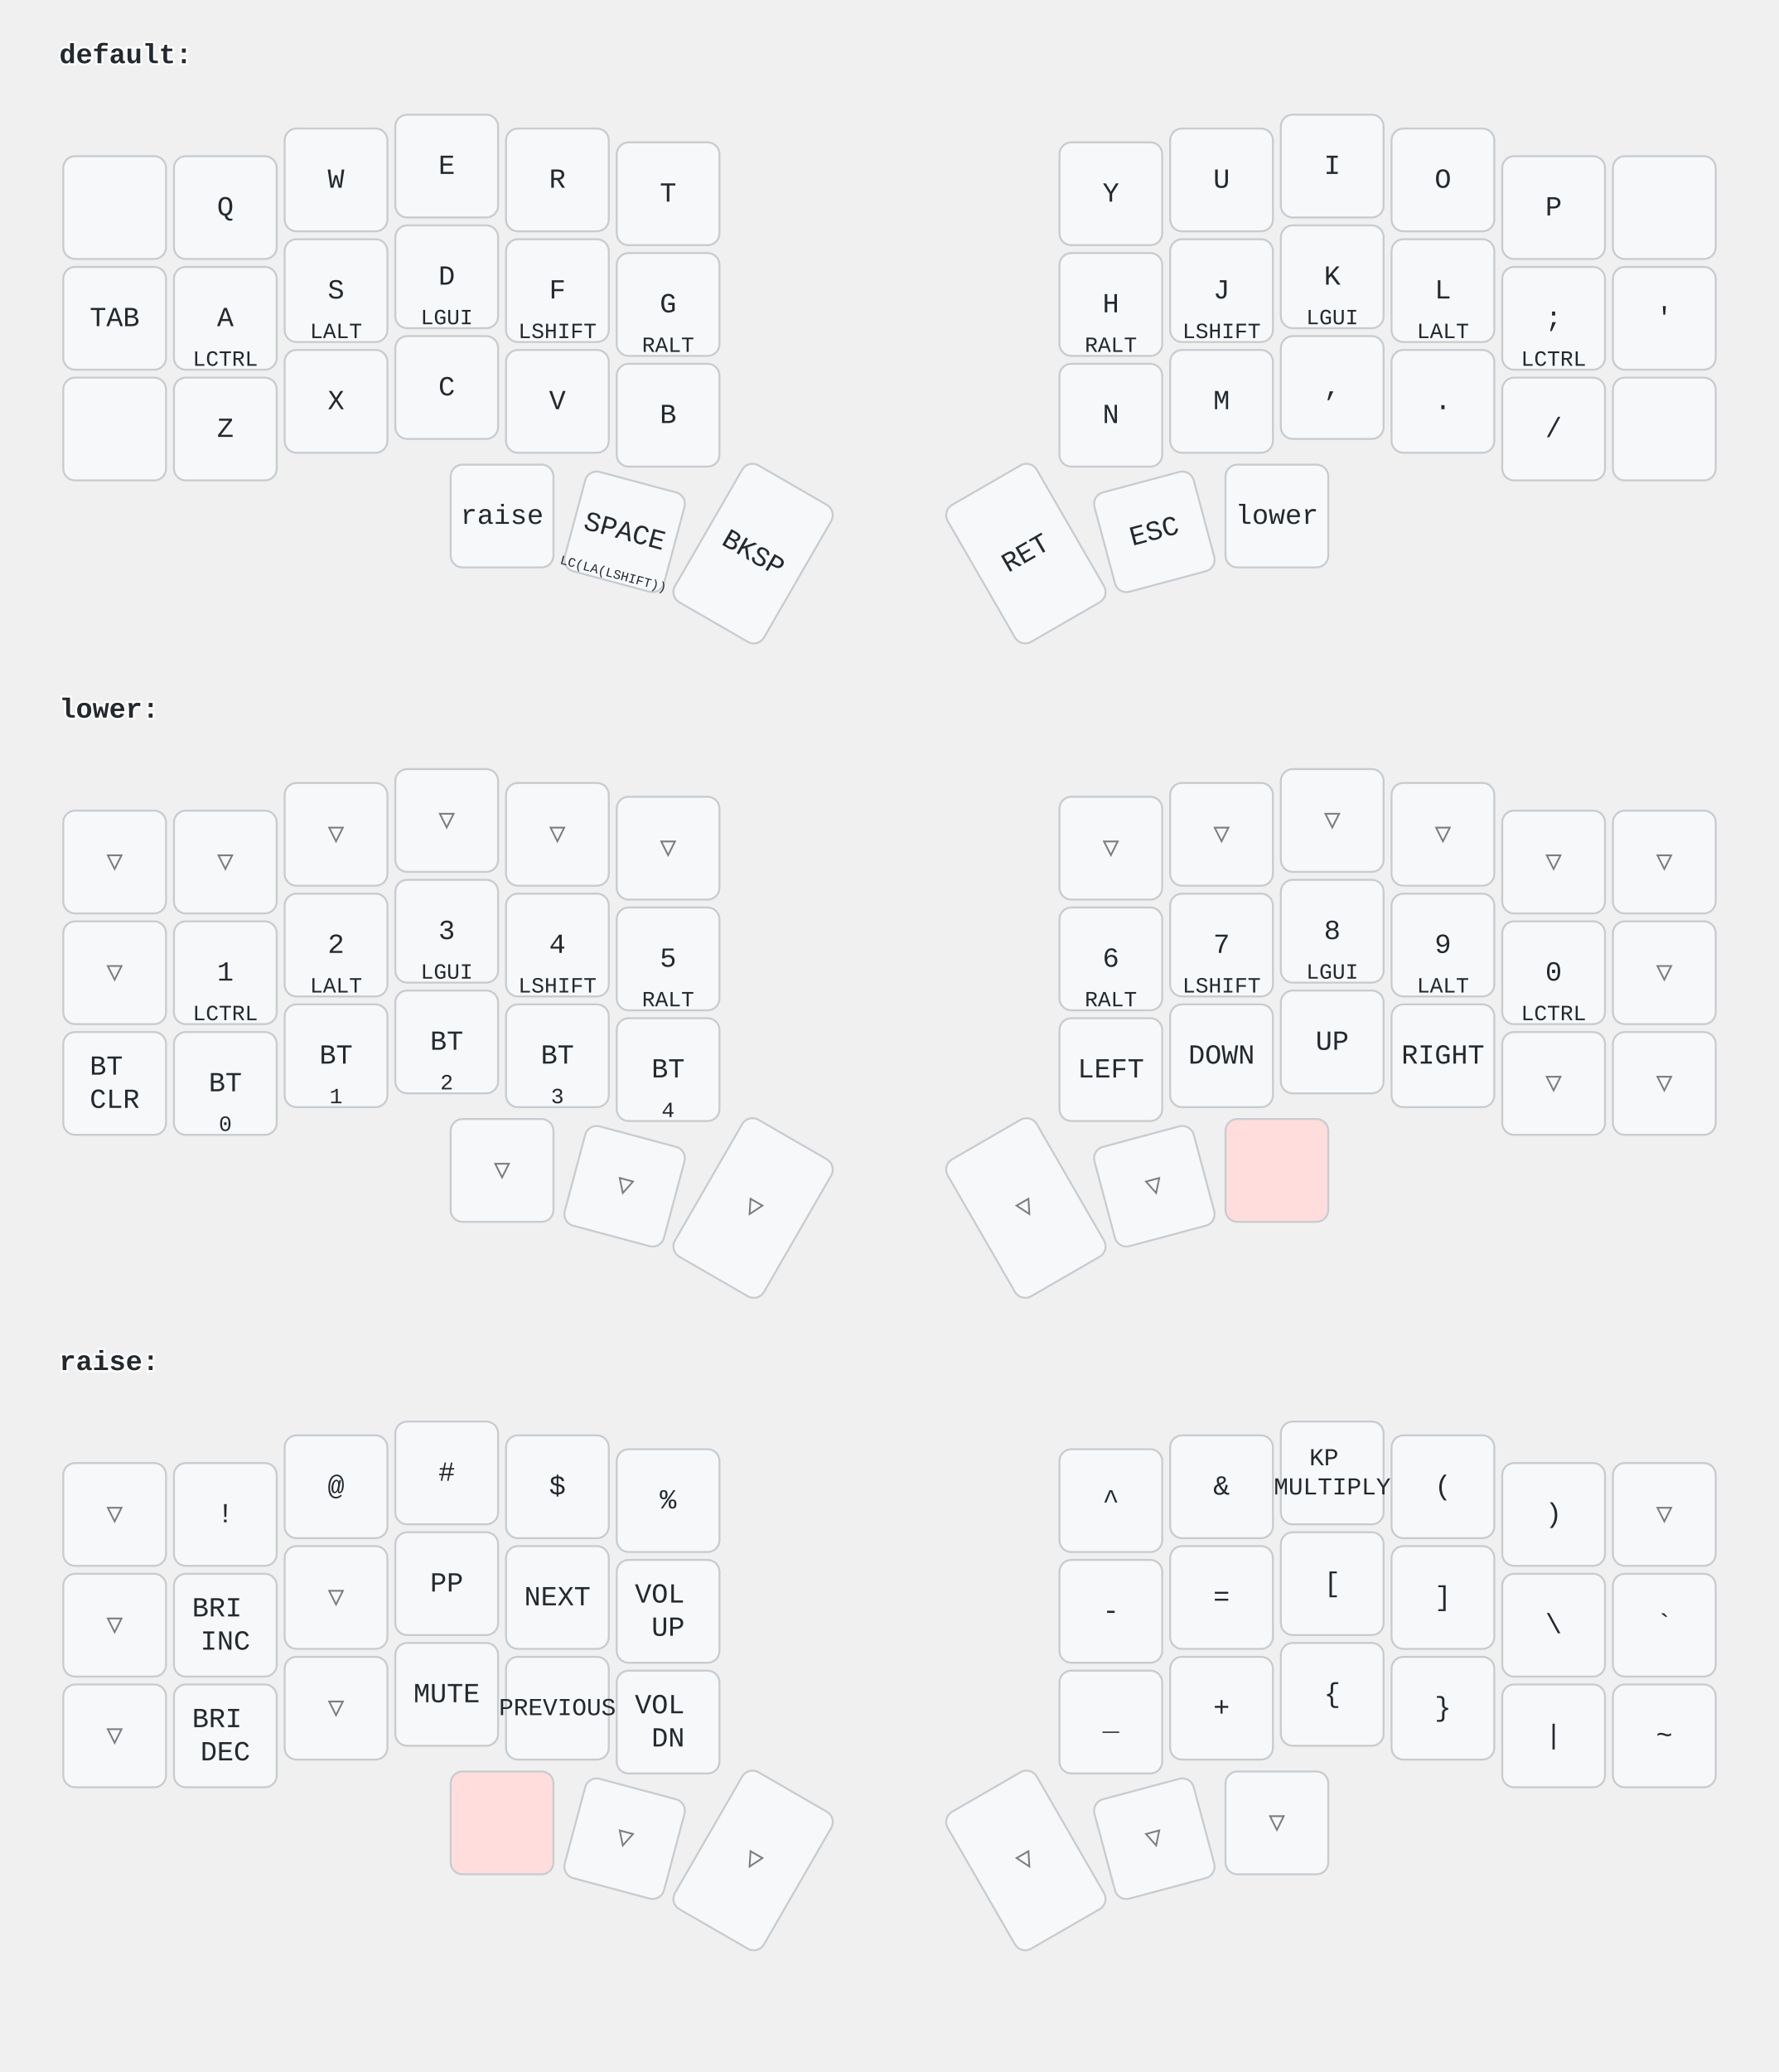
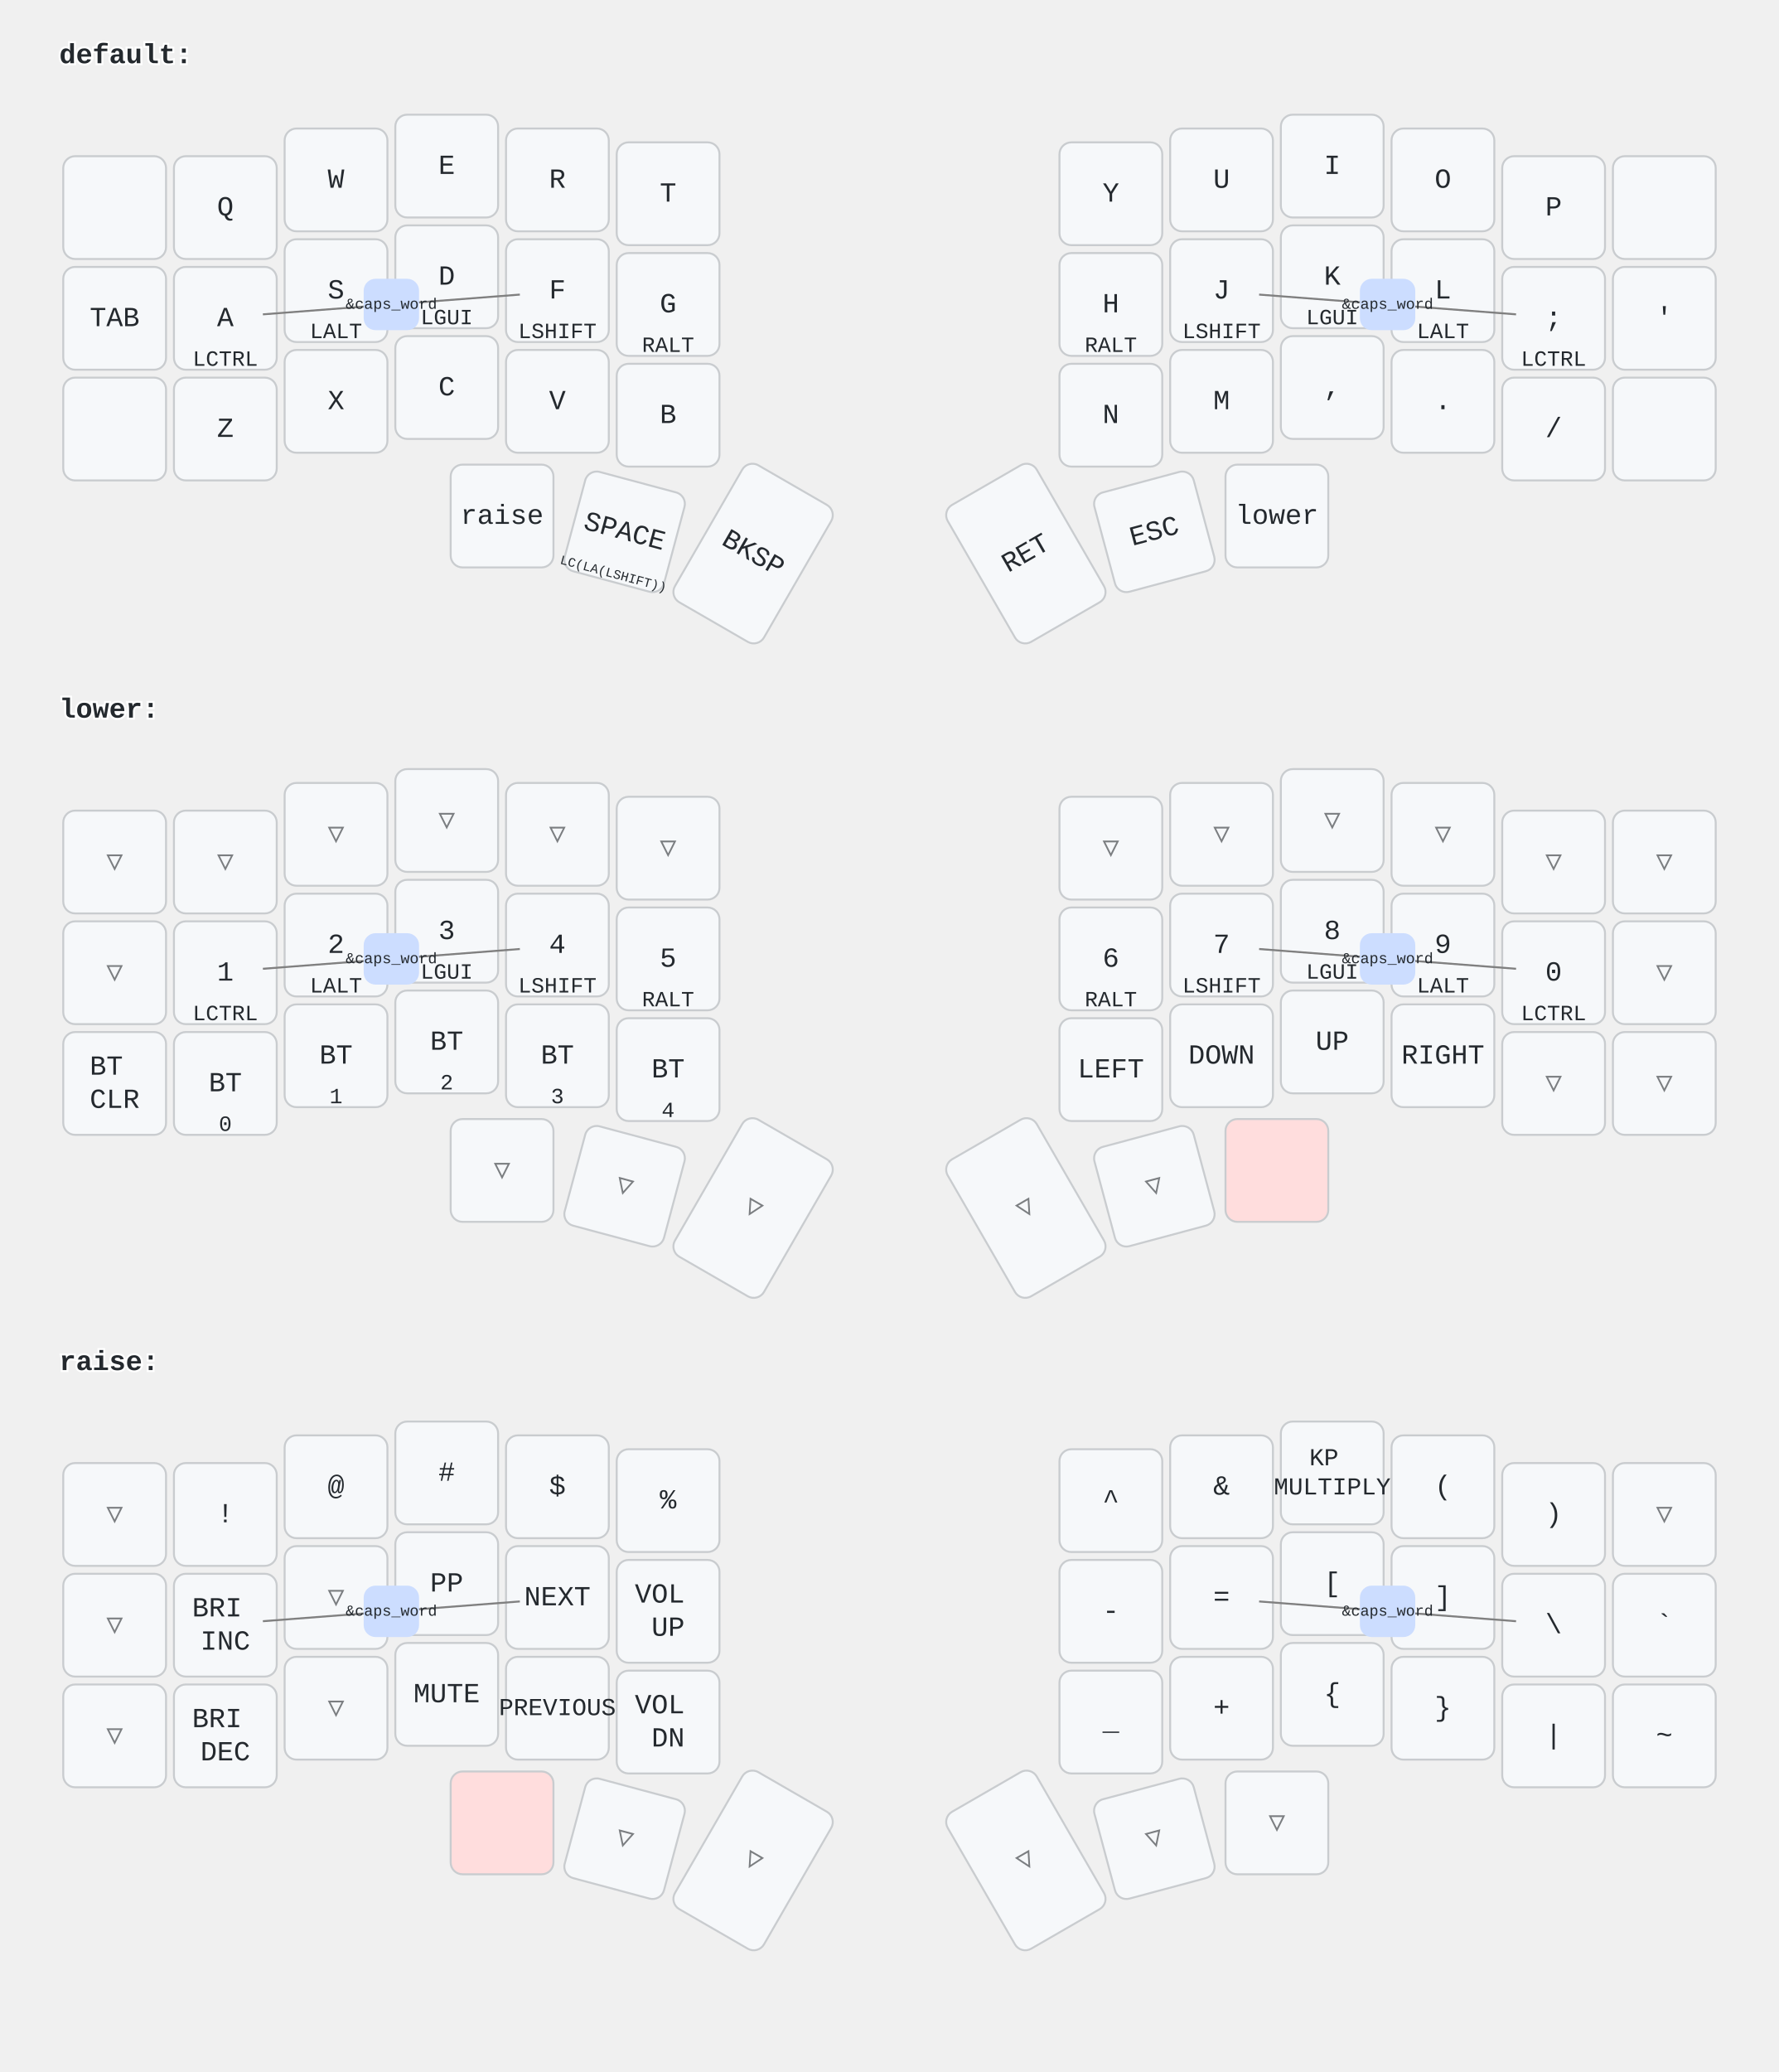
<svg xmlns="http://www.w3.org/2000/svg" width="900" height="1048" viewBox="0 0 900 1048" class="keymap">
  <style>/* inherit to force styles through use tags */
svg path {
    fill: inherit;
}

/* font and background color specifications */
svg.keymap {
    font-family: SFMono-Regular,Consolas,Liberation Mono,Menlo,monospace;
    font-size: 14px;
    font-kerning: normal;
    text-rendering: optimizeLegibility;
    fill: #24292e;
}

/* default key styling */
rect.key {
    fill: #f6f8fa;
    stroke: #c9cccf;
    stroke-width: 1;
}

/* default key side styling, only used is draw_key_sides is set */
rect.side {
    filter: brightness(90%);
}

/* color accent for combo boxes */
rect.combo, rect.combo-separate {
    fill: #cdf;
}

/* color accent for held keys */
rect.held, rect.combo.held {
    fill: #fdd;
}

/* color accent for ghost (optional) keys */
rect.ghost, rect.combo.ghost {
    stroke-dasharray: 4, 4;
    stroke-width: 2;
}

text {
    text-anchor: middle;
    dominant-baseline: middle;
}

/* styling for layer labels */
text.label {
    font-weight: bold;
    text-anchor: start;
    stroke: white;
    stroke-width: 2;
    paint-order: stroke;
}

/* styling for combo tap, and key hold/shifted label text */
text.combo, text.hold, text.shifted {
    font-size: 11px;
}

text.hold {
    text-anchor: middle;
    dominant-baseline: auto;
}

text.shifted {
    text-anchor: middle;
    dominant-baseline: hanging;
}

/* styling for hold/shifted label text in combo box */
text.combo.hold, text.combo.shifted {
    font-size: 8px;
}

/* lighter symbol for transparent keys */
text.trans {
    fill: #7b7e81;
}

/* styling for combo dendrons */
path.combo {
    stroke-width: 1;
    stroke: gray;
    fill: none;
}

/* Start Tabler Icons Cleanup */
/* cannot use height/width with glyphs */
.icon-tabler &gt; path {
    fill: inherit;
    stroke: inherit;
    stroke-width: 2;
}
/* hide tabler's default box */
.icon-tabler &gt; path[stroke="none"][fill="none"] {
    visibility: hidden;
}
/* End Tabler Icons Cleanup */
</style>
  <g transform="translate(30, 0)" class="layer-default">
    <text x="0" y="28" class="label">default:</text>
    <g transform="translate(0, 56)">
      <g transform="translate(28, 49)" class="key keypos-0">
        <rect rx="6" ry="6" x="-26" y="-26" width="52" height="52" class="key" />
      </g>
      <g transform="translate(84, 49)" class="key keypos-1">
        <rect rx="6" ry="6" x="-26" y="-26" width="52" height="52" class="key" />
        <text x="0" y="0" class="key tap">Q</text>
      </g>
      <g transform="translate(140, 35)" class="key keypos-2">
        <rect rx="6" ry="6" x="-26" y="-26" width="52" height="52" class="key" />
        <text x="0" y="0" class="key tap">W</text>
      </g>
      <g transform="translate(196, 28)" class="key keypos-3">
        <rect rx="6" ry="6" x="-26" y="-26" width="52" height="52" class="key" />
        <text x="0" y="0" class="key tap">E</text>
      </g>
      <g transform="translate(252, 35)" class="key keypos-4">
        <rect rx="6" ry="6" x="-26" y="-26" width="52" height="52" class="key" />
        <text x="0" y="0" class="key tap">R</text>
      </g>
      <g transform="translate(308, 42)" class="key keypos-5">
        <rect rx="6" ry="6" x="-26" y="-26" width="52" height="52" class="key" />
        <text x="0" y="0" class="key tap">T</text>
      </g>
      <g transform="translate(532, 42)" class="key keypos-6">
        <rect rx="6" ry="6" x="-26" y="-26" width="52" height="52" class="key" />
        <text x="0" y="0" class="key tap">Y</text>
      </g>
      <g transform="translate(588, 35)" class="key keypos-7">
        <rect rx="6" ry="6" x="-26" y="-26" width="52" height="52" class="key" />
        <text x="0" y="0" class="key tap">U</text>
      </g>
      <g transform="translate(644, 28)" class="key keypos-8">
        <rect rx="6" ry="6" x="-26" y="-26" width="52" height="52" class="key" />
        <text x="0" y="0" class="key tap">I</text>
      </g>
      <g transform="translate(700, 35)" class="key keypos-9">
        <rect rx="6" ry="6" x="-26" y="-26" width="52" height="52" class="key" />
        <text x="0" y="0" class="key tap">O</text>
      </g>
      <g transform="translate(756, 49)" class="key keypos-10">
        <rect rx="6" ry="6" x="-26" y="-26" width="52" height="52" class="key" />
        <text x="0" y="0" class="key tap">P</text>
      </g>
      <g transform="translate(812, 49)" class="key keypos-11">
        <rect rx="6" ry="6" x="-26" y="-26" width="52" height="52" class="key" />
      </g>
      <g transform="translate(28, 105)" class="key keypos-12">
        <rect rx="6" ry="6" x="-26" y="-26" width="52" height="52" class="key" />
        <text x="0" y="0" class="key tap">TAB</text>
      </g>
      <g transform="translate(84, 105)" class="key keypos-13">
        <rect rx="6" ry="6" x="-26" y="-26" width="52" height="52" class="key" />
        <text x="0" y="0" class="key tap">A</text>
        <text x="0" y="24" class="key hold">LCTRL</text>
      </g>
      <g transform="translate(140, 91)" class="key keypos-14">
        <rect rx="6" ry="6" x="-26" y="-26" width="52" height="52" class="key" />
        <text x="0" y="0" class="key tap">S</text>
        <text x="0" y="24" class="key hold">LALT</text>
      </g>
      <g transform="translate(196, 84)" class="key keypos-15">
        <rect rx="6" ry="6" x="-26" y="-26" width="52" height="52" class="key" />
        <text x="0" y="0" class="key tap">D</text>
        <text x="0" y="24" class="key hold">LGUI</text>
      </g>
      <g transform="translate(252, 91)" class="key keypos-16">
        <rect rx="6" ry="6" x="-26" y="-26" width="52" height="52" class="key" />
        <text x="0" y="0" class="key tap">F</text>
        <text x="0" y="24" class="key hold">LSHIFT</text>
      </g>
      <g transform="translate(308, 98)" class="key keypos-17">
        <rect rx="6" ry="6" x="-26" y="-26" width="52" height="52" class="key" />
        <text x="0" y="0" class="key tap">G</text>
        <text x="0" y="24" class="key hold">RALT</text>
      </g>
      <g transform="translate(532, 98)" class="key keypos-18">
        <rect rx="6" ry="6" x="-26" y="-26" width="52" height="52" class="key" />
        <text x="0" y="0" class="key tap">H</text>
        <text x="0" y="24" class="key hold">RALT</text>
      </g>
      <g transform="translate(588, 91)" class="key keypos-19">
        <rect rx="6" ry="6" x="-26" y="-26" width="52" height="52" class="key" />
        <text x="0" y="0" class="key tap">J</text>
        <text x="0" y="24" class="key hold">LSHIFT</text>
      </g>
      <g transform="translate(644, 84)" class="key keypos-20">
        <rect rx="6" ry="6" x="-26" y="-26" width="52" height="52" class="key" />
        <text x="0" y="0" class="key tap">K</text>
        <text x="0" y="24" class="key hold">LGUI</text>
      </g>
      <g transform="translate(700, 91)" class="key keypos-21">
        <rect rx="6" ry="6" x="-26" y="-26" width="52" height="52" class="key" />
        <text x="0" y="0" class="key tap">L</text>
        <text x="0" y="24" class="key hold">LALT</text>
      </g>
      <g transform="translate(756, 105)" class="key keypos-22">
        <rect rx="6" ry="6" x="-26" y="-26" width="52" height="52" class="key" />
        <text x="0" y="0" class="key tap">;</text>
        <text x="0" y="24" class="key hold">LCTRL</text>
      </g>
      <g transform="translate(812, 105)" class="key keypos-23">
        <rect rx="6" ry="6" x="-26" y="-26" width="52" height="52" class="key" />
        <text x="0" y="0" class="key tap">'</text>
      </g>
      <g transform="translate(28, 161)" class="key keypos-24">
        <rect rx="6" ry="6" x="-26" y="-26" width="52" height="52" class="key" />
      </g>
      <g transform="translate(84, 161)" class="key keypos-25">
        <rect rx="6" ry="6" x="-26" y="-26" width="52" height="52" class="key" />
        <text x="0" y="0" class="key tap">Z</text>
      </g>
      <g transform="translate(140, 147)" class="key keypos-26">
        <rect rx="6" ry="6" x="-26" y="-26" width="52" height="52" class="key" />
        <text x="0" y="0" class="key tap">X</text>
      </g>
      <g transform="translate(196, 140)" class="key keypos-27">
        <rect rx="6" ry="6" x="-26" y="-26" width="52" height="52" class="key" />
        <text x="0" y="0" class="key tap">C</text>
      </g>
      <g transform="translate(252, 147)" class="key keypos-28">
        <rect rx="6" ry="6" x="-26" y="-26" width="52" height="52" class="key" />
        <text x="0" y="0" class="key tap">V</text>
      </g>
      <g transform="translate(308, 154)" class="key keypos-29">
        <rect rx="6" ry="6" x="-26" y="-26" width="52" height="52" class="key" />
        <text x="0" y="0" class="key tap">B</text>
      </g>
      <g transform="translate(532, 154)" class="key keypos-30">
        <rect rx="6" ry="6" x="-26" y="-26" width="52" height="52" class="key" />
        <text x="0" y="0" class="key tap">N</text>
      </g>
      <g transform="translate(588, 147)" class="key keypos-31">
        <rect rx="6" ry="6" x="-26" y="-26" width="52" height="52" class="key" />
        <text x="0" y="0" class="key tap">M</text>
      </g>
      <g transform="translate(644, 140)" class="key keypos-32">
        <rect rx="6" ry="6" x="-26" y="-26" width="52" height="52" class="key" />
        <text x="0" y="0" class="key tap">,</text>
      </g>
      <g transform="translate(700, 147)" class="key keypos-33">
        <rect rx="6" ry="6" x="-26" y="-26" width="52" height="52" class="key" />
        <text x="0" y="0" class="key tap">.</text>
      </g>
      <g transform="translate(756, 161)" class="key keypos-34">
        <rect rx="6" ry="6" x="-26" y="-26" width="52" height="52" class="key" />
        <text x="0" y="0" class="key tap">/</text>
      </g>
      <g transform="translate(812, 161)" class="key keypos-35">
        <rect rx="6" ry="6" x="-26" y="-26" width="52" height="52" class="key" />
      </g>
      <g transform="translate(224, 205)" class="key keypos-36">
        <rect rx="6" ry="6" x="-26" y="-26" width="52" height="52" class="key" />
        <text x="0" y="0" class="key tap">raise</text>
      </g>
      <g transform="translate(286, 213) rotate(15.0)" class="key keypos-37">
        <rect rx="6" ry="6" x="-26" y="-26" width="52" height="52" class="key" />
        <text x="0" y="0" class="key tap">SPACE</text>
        <text x="0" y="24" class="key hold">
          <tspan style="font-size: 60%">LC(LA(LSHIFT))</tspan>
        </text>
      </g>
      <g transform="translate(351, 224) rotate(30.0)" class="key keypos-38">
        <rect rx="6" ry="6" x="-26" y="-40" width="52" height="80" class="key" />
        <text x="0" y="0" class="key tap">BKSP</text>
      </g>
      <g transform="translate(489, 224) rotate(-30.0)" class="key keypos-39">
        <rect rx="6" ry="6" x="-26" y="-40" width="52" height="80" class="key" />
        <text x="0" y="0" class="key tap">RET</text>
      </g>
      <g transform="translate(554, 213) rotate(-15.0)" class="key keypos-40">
        <rect rx="6" ry="6" x="-26" y="-26" width="52" height="52" class="key" />
        <text x="0" y="0" class="key tap">ESC</text>
      </g>
      <g transform="translate(616, 205)" class="key keypos-41">
        <rect rx="6" ry="6" x="-26" y="-26" width="52" height="52" class="key" />
        <text x="0" y="0" class="key tap">lower</text>
      </g>
+       <g class="combo combopos-0">
+         <path d="M168,98 l65,-5" class="combo" />
+         <path d="M168,98 l-65,5" class="combo" />
+         <rect rx="6" ry="6" x="154" y="85" width="28" height="26" class="combo" />
+         <text x="168" y="98" class="combo tap">
+           <tspan style="font-size: 70%">&amp;caps_word</tspan>
+         </text>
+       </g>
+       <g class="combo combopos-1">
+         <path d="M672,98 l-65,-5" class="combo" />
+         <path d="M672,98 l65,5" class="combo" />
+         <rect rx="6" ry="6" x="658" y="85" width="28" height="26" class="combo" />
+         <text x="672" y="98" class="combo tap">
+           <tspan style="font-size: 70%">&amp;caps_word</tspan>
+         </text>
+       </g>
    </g>
  </g>
  <g transform="translate(30, 331)" class="layer-lower">
    <text x="0" y="28" class="label">lower:</text>
    <g transform="translate(0, 56)">
      <g transform="translate(28, 49)" class="key trans keypos-0">
        <rect rx="6" ry="6" x="-26" y="-26" width="52" height="52" class="key trans" />
        <text x="0" y="0" class="key trans tap">▽</text>
      </g>
      <g transform="translate(84, 49)" class="key trans keypos-1">
        <rect rx="6" ry="6" x="-26" y="-26" width="52" height="52" class="key trans" />
        <text x="0" y="0" class="key trans tap">▽</text>
      </g>
      <g transform="translate(140, 35)" class="key trans keypos-2">
        <rect rx="6" ry="6" x="-26" y="-26" width="52" height="52" class="key trans" />
        <text x="0" y="0" class="key trans tap">▽</text>
      </g>
      <g transform="translate(196, 28)" class="key trans keypos-3">
        <rect rx="6" ry="6" x="-26" y="-26" width="52" height="52" class="key trans" />
        <text x="0" y="0" class="key trans tap">▽</text>
      </g>
      <g transform="translate(252, 35)" class="key trans keypos-4">
        <rect rx="6" ry="6" x="-26" y="-26" width="52" height="52" class="key trans" />
        <text x="0" y="0" class="key trans tap">▽</text>
      </g>
      <g transform="translate(308, 42)" class="key trans keypos-5">
        <rect rx="6" ry="6" x="-26" y="-26" width="52" height="52" class="key trans" />
        <text x="0" y="0" class="key trans tap">▽</text>
      </g>
      <g transform="translate(532, 42)" class="key trans keypos-6">
        <rect rx="6" ry="6" x="-26" y="-26" width="52" height="52" class="key trans" />
        <text x="0" y="0" class="key trans tap">▽</text>
      </g>
      <g transform="translate(588, 35)" class="key trans keypos-7">
        <rect rx="6" ry="6" x="-26" y="-26" width="52" height="52" class="key trans" />
        <text x="0" y="0" class="key trans tap">▽</text>
      </g>
      <g transform="translate(644, 28)" class="key trans keypos-8">
        <rect rx="6" ry="6" x="-26" y="-26" width="52" height="52" class="key trans" />
        <text x="0" y="0" class="key trans tap">▽</text>
      </g>
      <g transform="translate(700, 35)" class="key trans keypos-9">
        <rect rx="6" ry="6" x="-26" y="-26" width="52" height="52" class="key trans" />
        <text x="0" y="0" class="key trans tap">▽</text>
      </g>
      <g transform="translate(756, 49)" class="key trans keypos-10">
        <rect rx="6" ry="6" x="-26" y="-26" width="52" height="52" class="key trans" />
        <text x="0" y="0" class="key trans tap">▽</text>
      </g>
      <g transform="translate(812, 49)" class="key trans keypos-11">
        <rect rx="6" ry="6" x="-26" y="-26" width="52" height="52" class="key trans" />
        <text x="0" y="0" class="key trans tap">▽</text>
      </g>
      <g transform="translate(28, 105)" class="key trans keypos-12">
        <rect rx="6" ry="6" x="-26" y="-26" width="52" height="52" class="key trans" />
        <text x="0" y="0" class="key trans tap">▽</text>
      </g>
      <g transform="translate(84, 105)" class="key keypos-13">
        <rect rx="6" ry="6" x="-26" y="-26" width="52" height="52" class="key" />
        <text x="0" y="0" class="key tap">1</text>
        <text x="0" y="24" class="key hold">LCTRL</text>
      </g>
      <g transform="translate(140, 91)" class="key keypos-14">
        <rect rx="6" ry="6" x="-26" y="-26" width="52" height="52" class="key" />
        <text x="0" y="0" class="key tap">2</text>
        <text x="0" y="24" class="key hold">LALT</text>
      </g>
      <g transform="translate(196, 84)" class="key keypos-15">
        <rect rx="6" ry="6" x="-26" y="-26" width="52" height="52" class="key" />
        <text x="0" y="0" class="key tap">3</text>
        <text x="0" y="24" class="key hold">LGUI</text>
      </g>
      <g transform="translate(252, 91)" class="key keypos-16">
        <rect rx="6" ry="6" x="-26" y="-26" width="52" height="52" class="key" />
        <text x="0" y="0" class="key tap">4</text>
        <text x="0" y="24" class="key hold">LSHIFT</text>
      </g>
      <g transform="translate(308, 98)" class="key keypos-17">
        <rect rx="6" ry="6" x="-26" y="-26" width="52" height="52" class="key" />
        <text x="0" y="0" class="key tap">5</text>
        <text x="0" y="24" class="key hold">RALT</text>
      </g>
      <g transform="translate(532, 98)" class="key keypos-18">
        <rect rx="6" ry="6" x="-26" y="-26" width="52" height="52" class="key" />
        <text x="0" y="0" class="key tap">6</text>
        <text x="0" y="24" class="key hold">RALT</text>
      </g>
      <g transform="translate(588, 91)" class="key keypos-19">
        <rect rx="6" ry="6" x="-26" y="-26" width="52" height="52" class="key" />
        <text x="0" y="0" class="key tap">7</text>
        <text x="0" y="24" class="key hold">LSHIFT</text>
      </g>
      <g transform="translate(644, 84)" class="key keypos-20">
        <rect rx="6" ry="6" x="-26" y="-26" width="52" height="52" class="key" />
        <text x="0" y="0" class="key tap">8</text>
        <text x="0" y="24" class="key hold">LGUI</text>
      </g>
      <g transform="translate(700, 91)" class="key keypos-21">
        <rect rx="6" ry="6" x="-26" y="-26" width="52" height="52" class="key" />
        <text x="0" y="0" class="key tap">9</text>
        <text x="0" y="24" class="key hold">LALT</text>
      </g>
      <g transform="translate(756, 105)" class="key keypos-22">
        <rect rx="6" ry="6" x="-26" y="-26" width="52" height="52" class="key" />
        <text x="0" y="0" class="key tap">0</text>
        <text x="0" y="24" class="key hold">LCTRL</text>
      </g>
      <g transform="translate(812, 105)" class="key trans keypos-23">
        <rect rx="6" ry="6" x="-26" y="-26" width="52" height="52" class="key trans" />
        <text x="0" y="0" class="key trans tap">▽</text>
      </g>
      <g transform="translate(28, 161)" class="key keypos-24">
        <rect rx="6" ry="6" x="-26" y="-26" width="52" height="52" class="key" />
        <text x="0" y="0" class="key tap">
          <tspan x="0" dy="-0.6em">BT</tspan>
          <tspan x="0" dy="1.2em">CLR</tspan>
        </text>
      </g>
      <g transform="translate(84, 161)" class="key keypos-25">
        <rect rx="6" ry="6" x="-26" y="-26" width="52" height="52" class="key" />
        <text x="0" y="0" class="key tap">BT</text>
        <text x="0" y="24" class="key hold">0</text>
      </g>
      <g transform="translate(140, 147)" class="key keypos-26">
        <rect rx="6" ry="6" x="-26" y="-26" width="52" height="52" class="key" />
        <text x="0" y="0" class="key tap">BT</text>
        <text x="0" y="24" class="key hold">1</text>
      </g>
      <g transform="translate(196, 140)" class="key keypos-27">
        <rect rx="6" ry="6" x="-26" y="-26" width="52" height="52" class="key" />
        <text x="0" y="0" class="key tap">BT</text>
        <text x="0" y="24" class="key hold">2</text>
      </g>
      <g transform="translate(252, 147)" class="key keypos-28">
        <rect rx="6" ry="6" x="-26" y="-26" width="52" height="52" class="key" />
        <text x="0" y="0" class="key tap">BT</text>
        <text x="0" y="24" class="key hold">3</text>
      </g>
      <g transform="translate(308, 154)" class="key keypos-29">
        <rect rx="6" ry="6" x="-26" y="-26" width="52" height="52" class="key" />
        <text x="0" y="0" class="key tap">BT</text>
        <text x="0" y="24" class="key hold">4</text>
      </g>
      <g transform="translate(532, 154)" class="key keypos-30">
        <rect rx="6" ry="6" x="-26" y="-26" width="52" height="52" class="key" />
        <text x="0" y="0" class="key tap">LEFT</text>
      </g>
      <g transform="translate(588, 147)" class="key keypos-31">
        <rect rx="6" ry="6" x="-26" y="-26" width="52" height="52" class="key" />
        <text x="0" y="0" class="key tap">DOWN</text>
      </g>
      <g transform="translate(644, 140)" class="key keypos-32">
        <rect rx="6" ry="6" x="-26" y="-26" width="52" height="52" class="key" />
        <text x="0" y="0" class="key tap">UP</text>
      </g>
      <g transform="translate(700, 147)" class="key keypos-33">
        <rect rx="6" ry="6" x="-26" y="-26" width="52" height="52" class="key" />
        <text x="0" y="0" class="key tap">RIGHT</text>
      </g>
      <g transform="translate(756, 161)" class="key trans keypos-34">
        <rect rx="6" ry="6" x="-26" y="-26" width="52" height="52" class="key trans" />
        <text x="0" y="0" class="key trans tap">▽</text>
      </g>
      <g transform="translate(812, 161)" class="key trans keypos-35">
        <rect rx="6" ry="6" x="-26" y="-26" width="52" height="52" class="key trans" />
        <text x="0" y="0" class="key trans tap">▽</text>
      </g>
      <g transform="translate(224, 205)" class="key trans keypos-36">
        <rect rx="6" ry="6" x="-26" y="-26" width="52" height="52" class="key trans" />
        <text x="0" y="0" class="key trans tap">▽</text>
      </g>
      <g transform="translate(286, 213) rotate(15.0)" class="key trans keypos-37">
        <rect rx="6" ry="6" x="-26" y="-26" width="52" height="52" class="key trans" />
        <text x="0" y="0" class="key trans tap">▽</text>
      </g>
      <g transform="translate(351, 224) rotate(30.0)" class="key trans keypos-38">
        <rect rx="6" ry="6" x="-26" y="-40" width="52" height="80" class="key trans" />
        <text x="0" y="0" class="key trans tap">▽</text>
      </g>
      <g transform="translate(489, 224) rotate(-30.0)" class="key trans keypos-39">
        <rect rx="6" ry="6" x="-26" y="-40" width="52" height="80" class="key trans" />
        <text x="0" y="0" class="key trans tap">▽</text>
      </g>
      <g transform="translate(554, 213) rotate(-15.0)" class="key trans keypos-40">
        <rect rx="6" ry="6" x="-26" y="-26" width="52" height="52" class="key trans" />
        <text x="0" y="0" class="key trans tap">▽</text>
      </g>
      <g transform="translate(616, 205)" class="key held keypos-41">
        <rect rx="6" ry="6" x="-26" y="-26" width="52" height="52" class="key held" />
      </g>
+       <g class="combo combopos-0">
+         <path d="M168,98 l65,-5" class="combo" />
+         <path d="M168,98 l-65,5" class="combo" />
+         <rect rx="6" ry="6" x="154" y="85" width="28" height="26" class="combo" />
+         <text x="168" y="98" class="combo tap">
+           <tspan style="font-size: 70%">&amp;caps_word</tspan>
+         </text>
+       </g>
+       <g class="combo combopos-1">
+         <path d="M672,98 l-65,-5" class="combo" />
+         <path d="M672,98 l65,5" class="combo" />
+         <rect rx="6" ry="6" x="658" y="85" width="28" height="26" class="combo" />
+         <text x="672" y="98" class="combo tap">
+           <tspan style="font-size: 70%">&amp;caps_word</tspan>
+         </text>
+       </g>
    </g>
  </g>
  <g transform="translate(30, 661)" class="layer-raise">
    <text x="0" y="28" class="label">raise:</text>
    <g transform="translate(0, 56)">
      <g transform="translate(28, 49)" class="key trans keypos-0">
        <rect rx="6" ry="6" x="-26" y="-26" width="52" height="52" class="key trans" />
        <text x="0" y="0" class="key trans tap">▽</text>
      </g>
      <g transform="translate(84, 49)" class="key keypos-1">
        <rect rx="6" ry="6" x="-26" y="-26" width="52" height="52" class="key" />
        <text x="0" y="0" class="key tap">!</text>
      </g>
      <g transform="translate(140, 35)" class="key keypos-2">
        <rect rx="6" ry="6" x="-26" y="-26" width="52" height="52" class="key" />
        <text x="0" y="0" class="key tap">@</text>
      </g>
      <g transform="translate(196, 28)" class="key keypos-3">
        <rect rx="6" ry="6" x="-26" y="-26" width="52" height="52" class="key" />
        <text x="0" y="0" class="key tap">#</text>
      </g>
      <g transform="translate(252, 35)" class="key keypos-4">
        <rect rx="6" ry="6" x="-26" y="-26" width="52" height="52" class="key" />
        <text x="0" y="0" class="key tap">$</text>
      </g>
      <g transform="translate(308, 42)" class="key keypos-5">
        <rect rx="6" ry="6" x="-26" y="-26" width="52" height="52" class="key" />
        <text x="0" y="0" class="key tap">%</text>
      </g>
      <g transform="translate(532, 42)" class="key keypos-6">
        <rect rx="6" ry="6" x="-26" y="-26" width="52" height="52" class="key" />
        <text x="0" y="0" class="key tap">^</text>
      </g>
      <g transform="translate(588, 35)" class="key keypos-7">
        <rect rx="6" ry="6" x="-26" y="-26" width="52" height="52" class="key" />
        <text x="0" y="0" class="key tap">&amp;</text>
      </g>
      <g transform="translate(644, 28)" class="key keypos-8">
        <rect rx="6" ry="6" x="-26" y="-26" width="52" height="52" class="key" />
        <text x="0" y="0" class="key tap">
          <tspan x="0" dy="-0.6em" style="font-size: 88%">KP</tspan>
          <tspan x="0" dy="1.2em" style="font-size: 88%">MULTIPLY</tspan>
        </text>
      </g>
      <g transform="translate(700, 35)" class="key keypos-9">
        <rect rx="6" ry="6" x="-26" y="-26" width="52" height="52" class="key" />
        <text x="0" y="0" class="key tap">(</text>
      </g>
      <g transform="translate(756, 49)" class="key keypos-10">
        <rect rx="6" ry="6" x="-26" y="-26" width="52" height="52" class="key" />
        <text x="0" y="0" class="key tap">)</text>
      </g>
      <g transform="translate(812, 49)" class="key trans keypos-11">
        <rect rx="6" ry="6" x="-26" y="-26" width="52" height="52" class="key trans" />
        <text x="0" y="0" class="key trans tap">▽</text>
      </g>
      <g transform="translate(28, 105)" class="key trans keypos-12">
        <rect rx="6" ry="6" x="-26" y="-26" width="52" height="52" class="key trans" />
        <text x="0" y="0" class="key trans tap">▽</text>
      </g>
      <g transform="translate(84, 105)" class="key keypos-13">
        <rect rx="6" ry="6" x="-26" y="-26" width="52" height="52" class="key" />
        <text x="0" y="0" class="key tap">
          <tspan x="0" dy="-0.6em">BRI</tspan>
          <tspan x="0" dy="1.2em">INC</tspan>
        </text>
      </g>
      <g transform="translate(140, 91)" class="key trans keypos-14">
        <rect rx="6" ry="6" x="-26" y="-26" width="52" height="52" class="key trans" />
        <text x="0" y="0" class="key trans tap">▽</text>
      </g>
      <g transform="translate(196, 84)" class="key keypos-15">
        <rect rx="6" ry="6" x="-26" y="-26" width="52" height="52" class="key" />
        <text x="0" y="0" class="key tap">PP</text>
      </g>
      <g transform="translate(252, 91)" class="key keypos-16">
        <rect rx="6" ry="6" x="-26" y="-26" width="52" height="52" class="key" />
        <text x="0" y="0" class="key tap">NEXT</text>
      </g>
      <g transform="translate(308, 98)" class="key keypos-17">
        <rect rx="6" ry="6" x="-26" y="-26" width="52" height="52" class="key" />
        <text x="0" y="0" class="key tap">
          <tspan x="0" dy="-0.6em">VOL</tspan>
          <tspan x="0" dy="1.2em">UP</tspan>
        </text>
      </g>
      <g transform="translate(532, 98)" class="key keypos-18">
        <rect rx="6" ry="6" x="-26" y="-26" width="52" height="52" class="key" />
        <text x="0" y="0" class="key tap">-</text>
      </g>
      <g transform="translate(588, 91)" class="key keypos-19">
        <rect rx="6" ry="6" x="-26" y="-26" width="52" height="52" class="key" />
        <text x="0" y="0" class="key tap">=</text>
      </g>
      <g transform="translate(644, 84)" class="key keypos-20">
        <rect rx="6" ry="6" x="-26" y="-26" width="52" height="52" class="key" />
        <text x="0" y="0" class="key tap">[</text>
      </g>
      <g transform="translate(700, 91)" class="key keypos-21">
        <rect rx="6" ry="6" x="-26" y="-26" width="52" height="52" class="key" />
        <text x="0" y="0" class="key tap">]</text>
      </g>
      <g transform="translate(756, 105)" class="key keypos-22">
        <rect rx="6" ry="6" x="-26" y="-26" width="52" height="52" class="key" />
        <text x="0" y="0" class="key tap">\</text>
      </g>
      <g transform="translate(812, 105)" class="key keypos-23">
        <rect rx="6" ry="6" x="-26" y="-26" width="52" height="52" class="key" />
        <text x="0" y="0" class="key tap">`</text>
      </g>
      <g transform="translate(28, 161)" class="key trans keypos-24">
        <rect rx="6" ry="6" x="-26" y="-26" width="52" height="52" class="key trans" />
        <text x="0" y="0" class="key trans tap">▽</text>
      </g>
      <g transform="translate(84, 161)" class="key keypos-25">
        <rect rx="6" ry="6" x="-26" y="-26" width="52" height="52" class="key" />
        <text x="0" y="0" class="key tap">
          <tspan x="0" dy="-0.6em">BRI</tspan>
          <tspan x="0" dy="1.2em">DEC</tspan>
        </text>
      </g>
      <g transform="translate(140, 147)" class="key trans keypos-26">
        <rect rx="6" ry="6" x="-26" y="-26" width="52" height="52" class="key trans" />
        <text x="0" y="0" class="key trans tap">▽</text>
      </g>
      <g transform="translate(196, 140)" class="key keypos-27">
        <rect rx="6" ry="6" x="-26" y="-26" width="52" height="52" class="key" />
        <text x="0" y="0" class="key tap">MUTE</text>
      </g>
      <g transform="translate(252, 147)" class="key keypos-28">
        <rect rx="6" ry="6" x="-26" y="-26" width="52" height="52" class="key" />
        <text x="0" y="0" class="key tap">
          <tspan style="font-size: 88%">PREVIOUS</tspan>
        </text>
      </g>
      <g transform="translate(308, 154)" class="key keypos-29">
        <rect rx="6" ry="6" x="-26" y="-26" width="52" height="52" class="key" />
        <text x="0" y="0" class="key tap">
          <tspan x="0" dy="-0.6em">VOL</tspan>
          <tspan x="0" dy="1.2em">DN</tspan>
        </text>
      </g>
      <g transform="translate(532, 154)" class="key keypos-30">
        <rect rx="6" ry="6" x="-26" y="-26" width="52" height="52" class="key" />
        <text x="0" y="0" class="key tap">_</text>
      </g>
      <g transform="translate(588, 147)" class="key keypos-31">
        <rect rx="6" ry="6" x="-26" y="-26" width="52" height="52" class="key" />
        <text x="0" y="0" class="key tap">+</text>
      </g>
      <g transform="translate(644, 140)" class="key keypos-32">
        <rect rx="6" ry="6" x="-26" y="-26" width="52" height="52" class="key" />
        <text x="0" y="0" class="key tap">{</text>
      </g>
      <g transform="translate(700, 147)" class="key keypos-33">
        <rect rx="6" ry="6" x="-26" y="-26" width="52" height="52" class="key" />
        <text x="0" y="0" class="key tap">}</text>
      </g>
      <g transform="translate(756, 161)" class="key keypos-34">
        <rect rx="6" ry="6" x="-26" y="-26" width="52" height="52" class="key" />
        <text x="0" y="0" class="key tap">|</text>
      </g>
      <g transform="translate(812, 161)" class="key keypos-35">
        <rect rx="6" ry="6" x="-26" y="-26" width="52" height="52" class="key" />
        <text x="0" y="0" class="key tap">~</text>
      </g>
      <g transform="translate(224, 205)" class="key held keypos-36">
        <rect rx="6" ry="6" x="-26" y="-26" width="52" height="52" class="key held" />
      </g>
      <g transform="translate(286, 213) rotate(15.0)" class="key trans keypos-37">
        <rect rx="6" ry="6" x="-26" y="-26" width="52" height="52" class="key trans" />
        <text x="0" y="0" class="key trans tap">▽</text>
      </g>
      <g transform="translate(351, 224) rotate(30.0)" class="key trans keypos-38">
        <rect rx="6" ry="6" x="-26" y="-40" width="52" height="80" class="key trans" />
        <text x="0" y="0" class="key trans tap">▽</text>
      </g>
      <g transform="translate(489, 224) rotate(-30.0)" class="key trans keypos-39">
        <rect rx="6" ry="6" x="-26" y="-40" width="52" height="80" class="key trans" />
        <text x="0" y="0" class="key trans tap">▽</text>
      </g>
      <g transform="translate(554, 213) rotate(-15.0)" class="key trans keypos-40">
        <rect rx="6" ry="6" x="-26" y="-26" width="52" height="52" class="key trans" />
        <text x="0" y="0" class="key trans tap">▽</text>
      </g>
      <g transform="translate(616, 205)" class="key trans keypos-41">
        <rect rx="6" ry="6" x="-26" y="-26" width="52" height="52" class="key trans" />
        <text x="0" y="0" class="key trans tap">▽</text>
      </g>
+       <g class="combo combopos-0">
+         <path d="M168,98 l65,-5" class="combo" />
+         <path d="M168,98 l-65,5" class="combo" />
+         <rect rx="6" ry="6" x="154" y="85" width="28" height="26" class="combo" />
+         <text x="168" y="98" class="combo tap">
+           <tspan style="font-size: 70%">&amp;caps_word</tspan>
+         </text>
+       </g>
+       <g class="combo combopos-1">
+         <path d="M672,98 l-65,-5" class="combo" />
+         <path d="M672,98 l65,5" class="combo" />
+         <rect rx="6" ry="6" x="658" y="85" width="28" height="26" class="combo" />
+         <text x="672" y="98" class="combo tap">
+           <tspan style="font-size: 70%">&amp;caps_word</tspan>
+         </text>
+       </g>
    </g>
  </g>
</svg>
